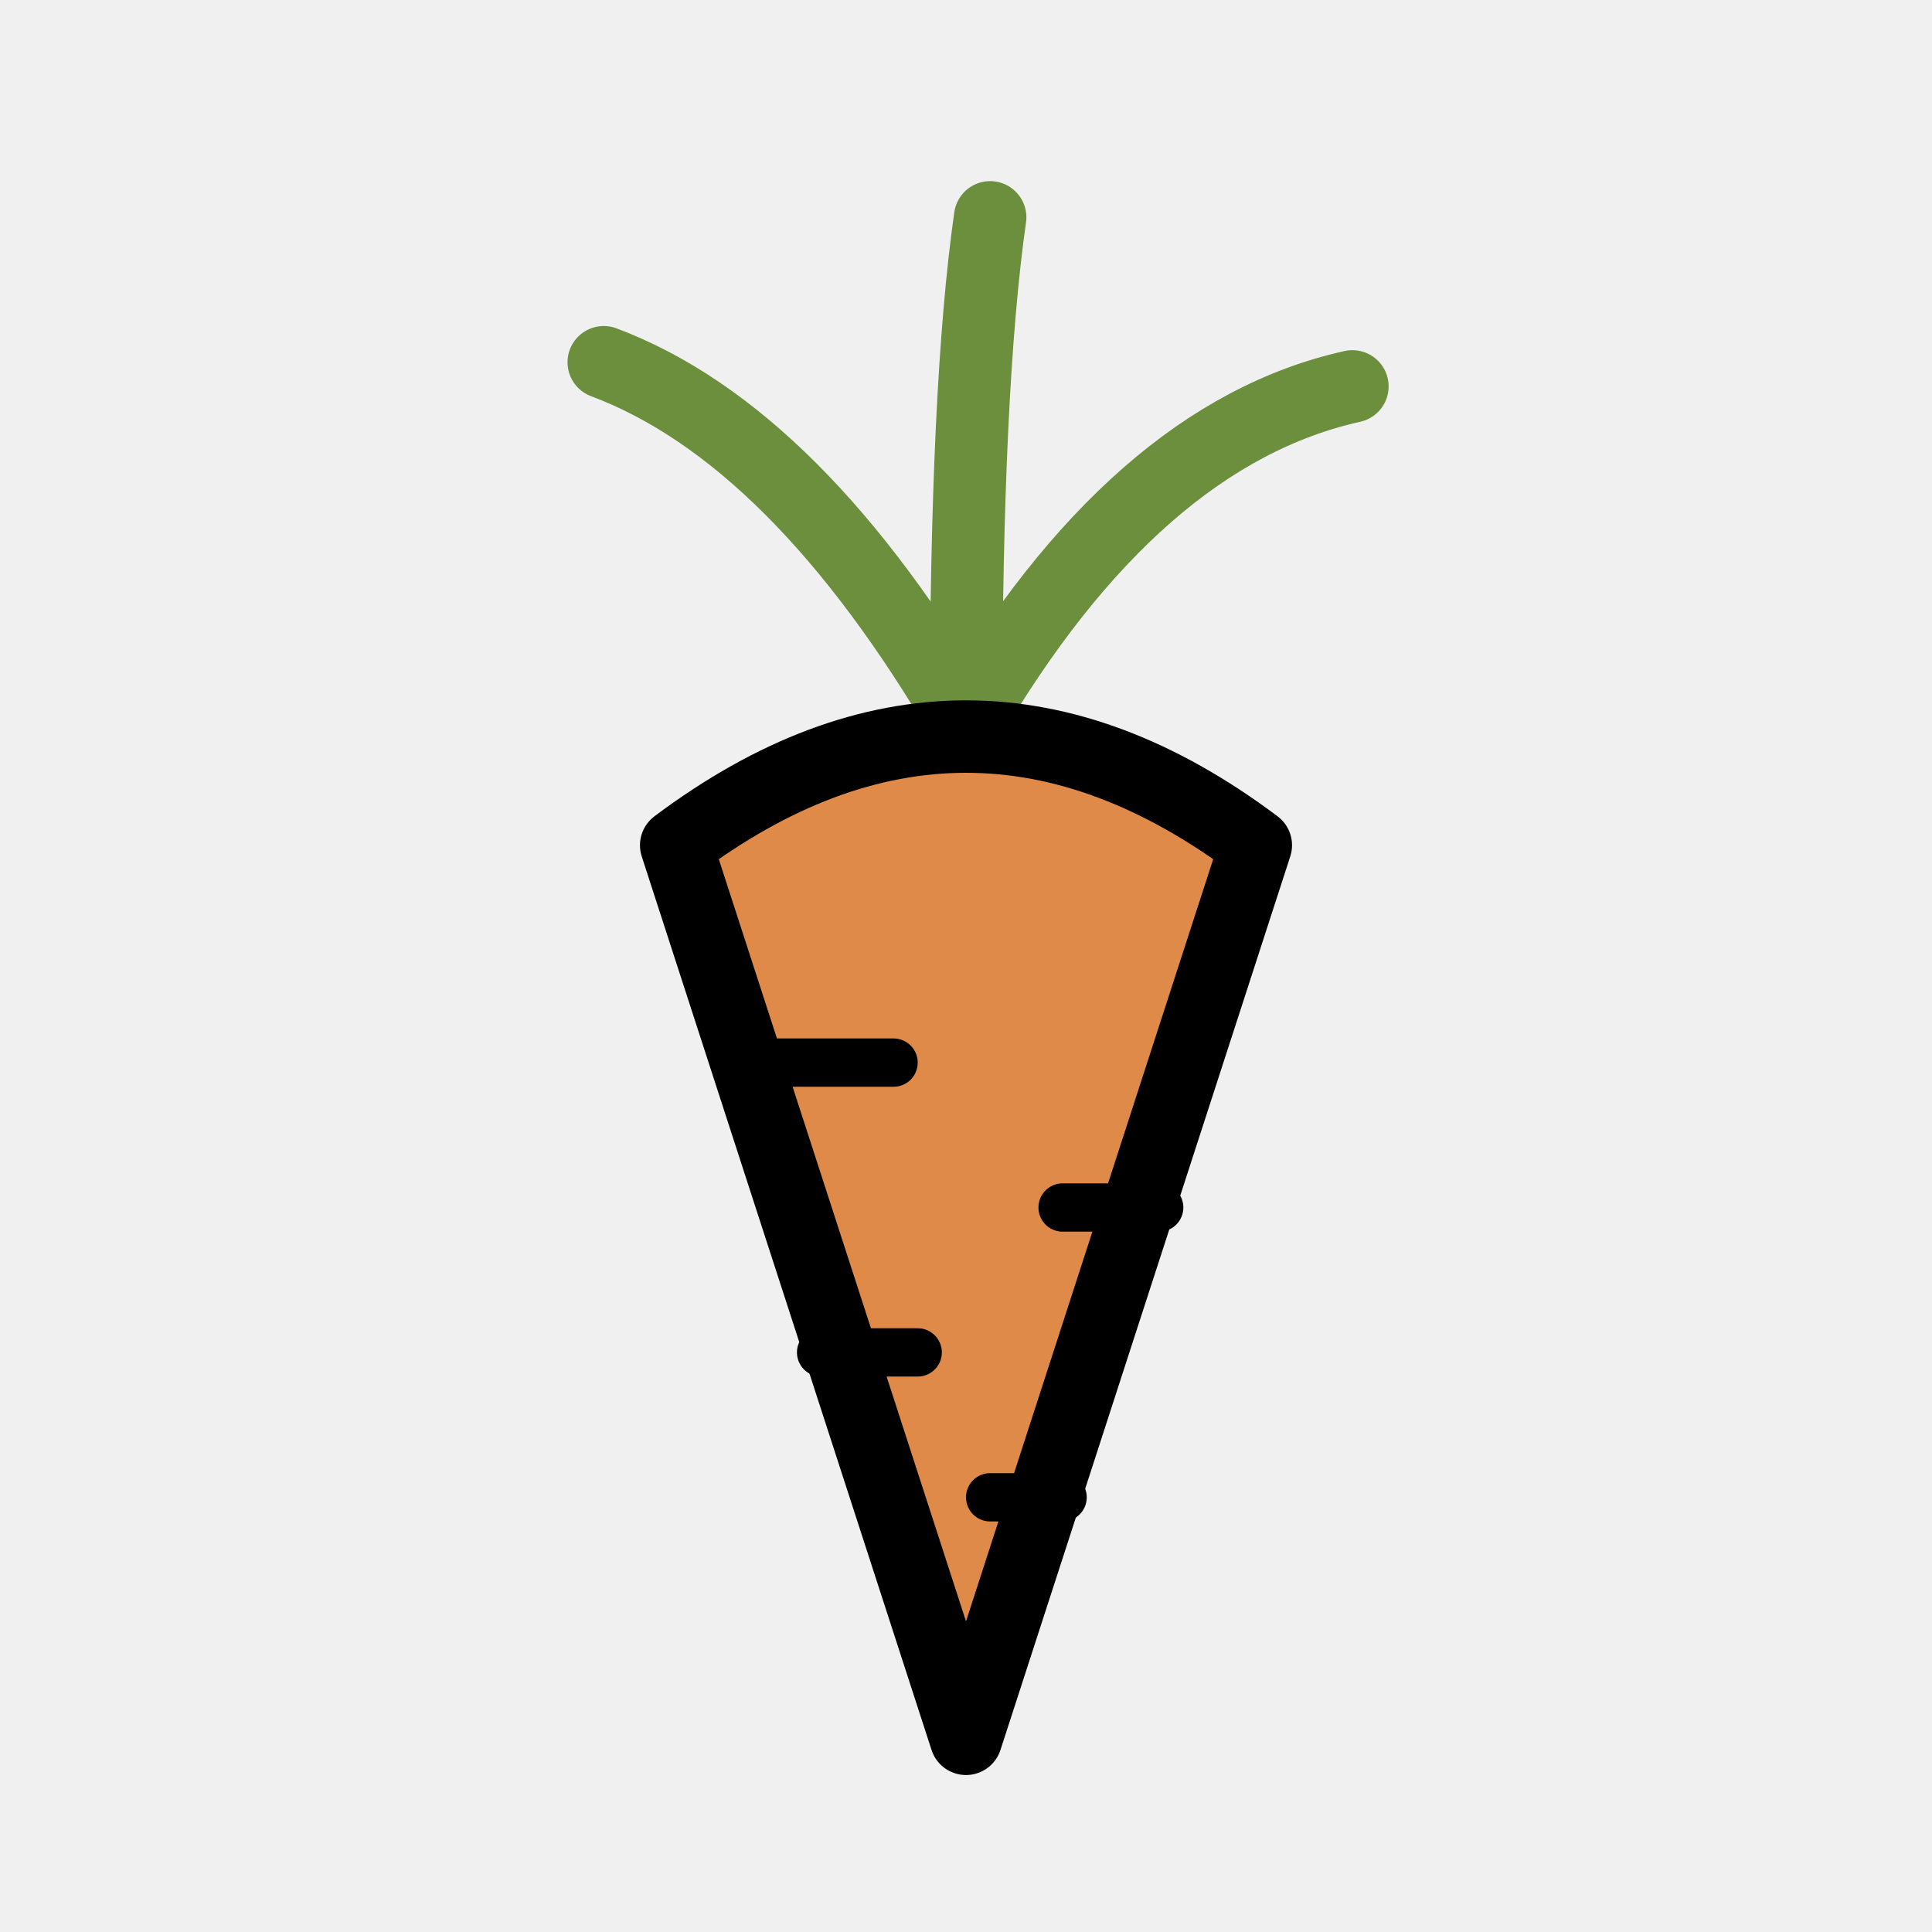
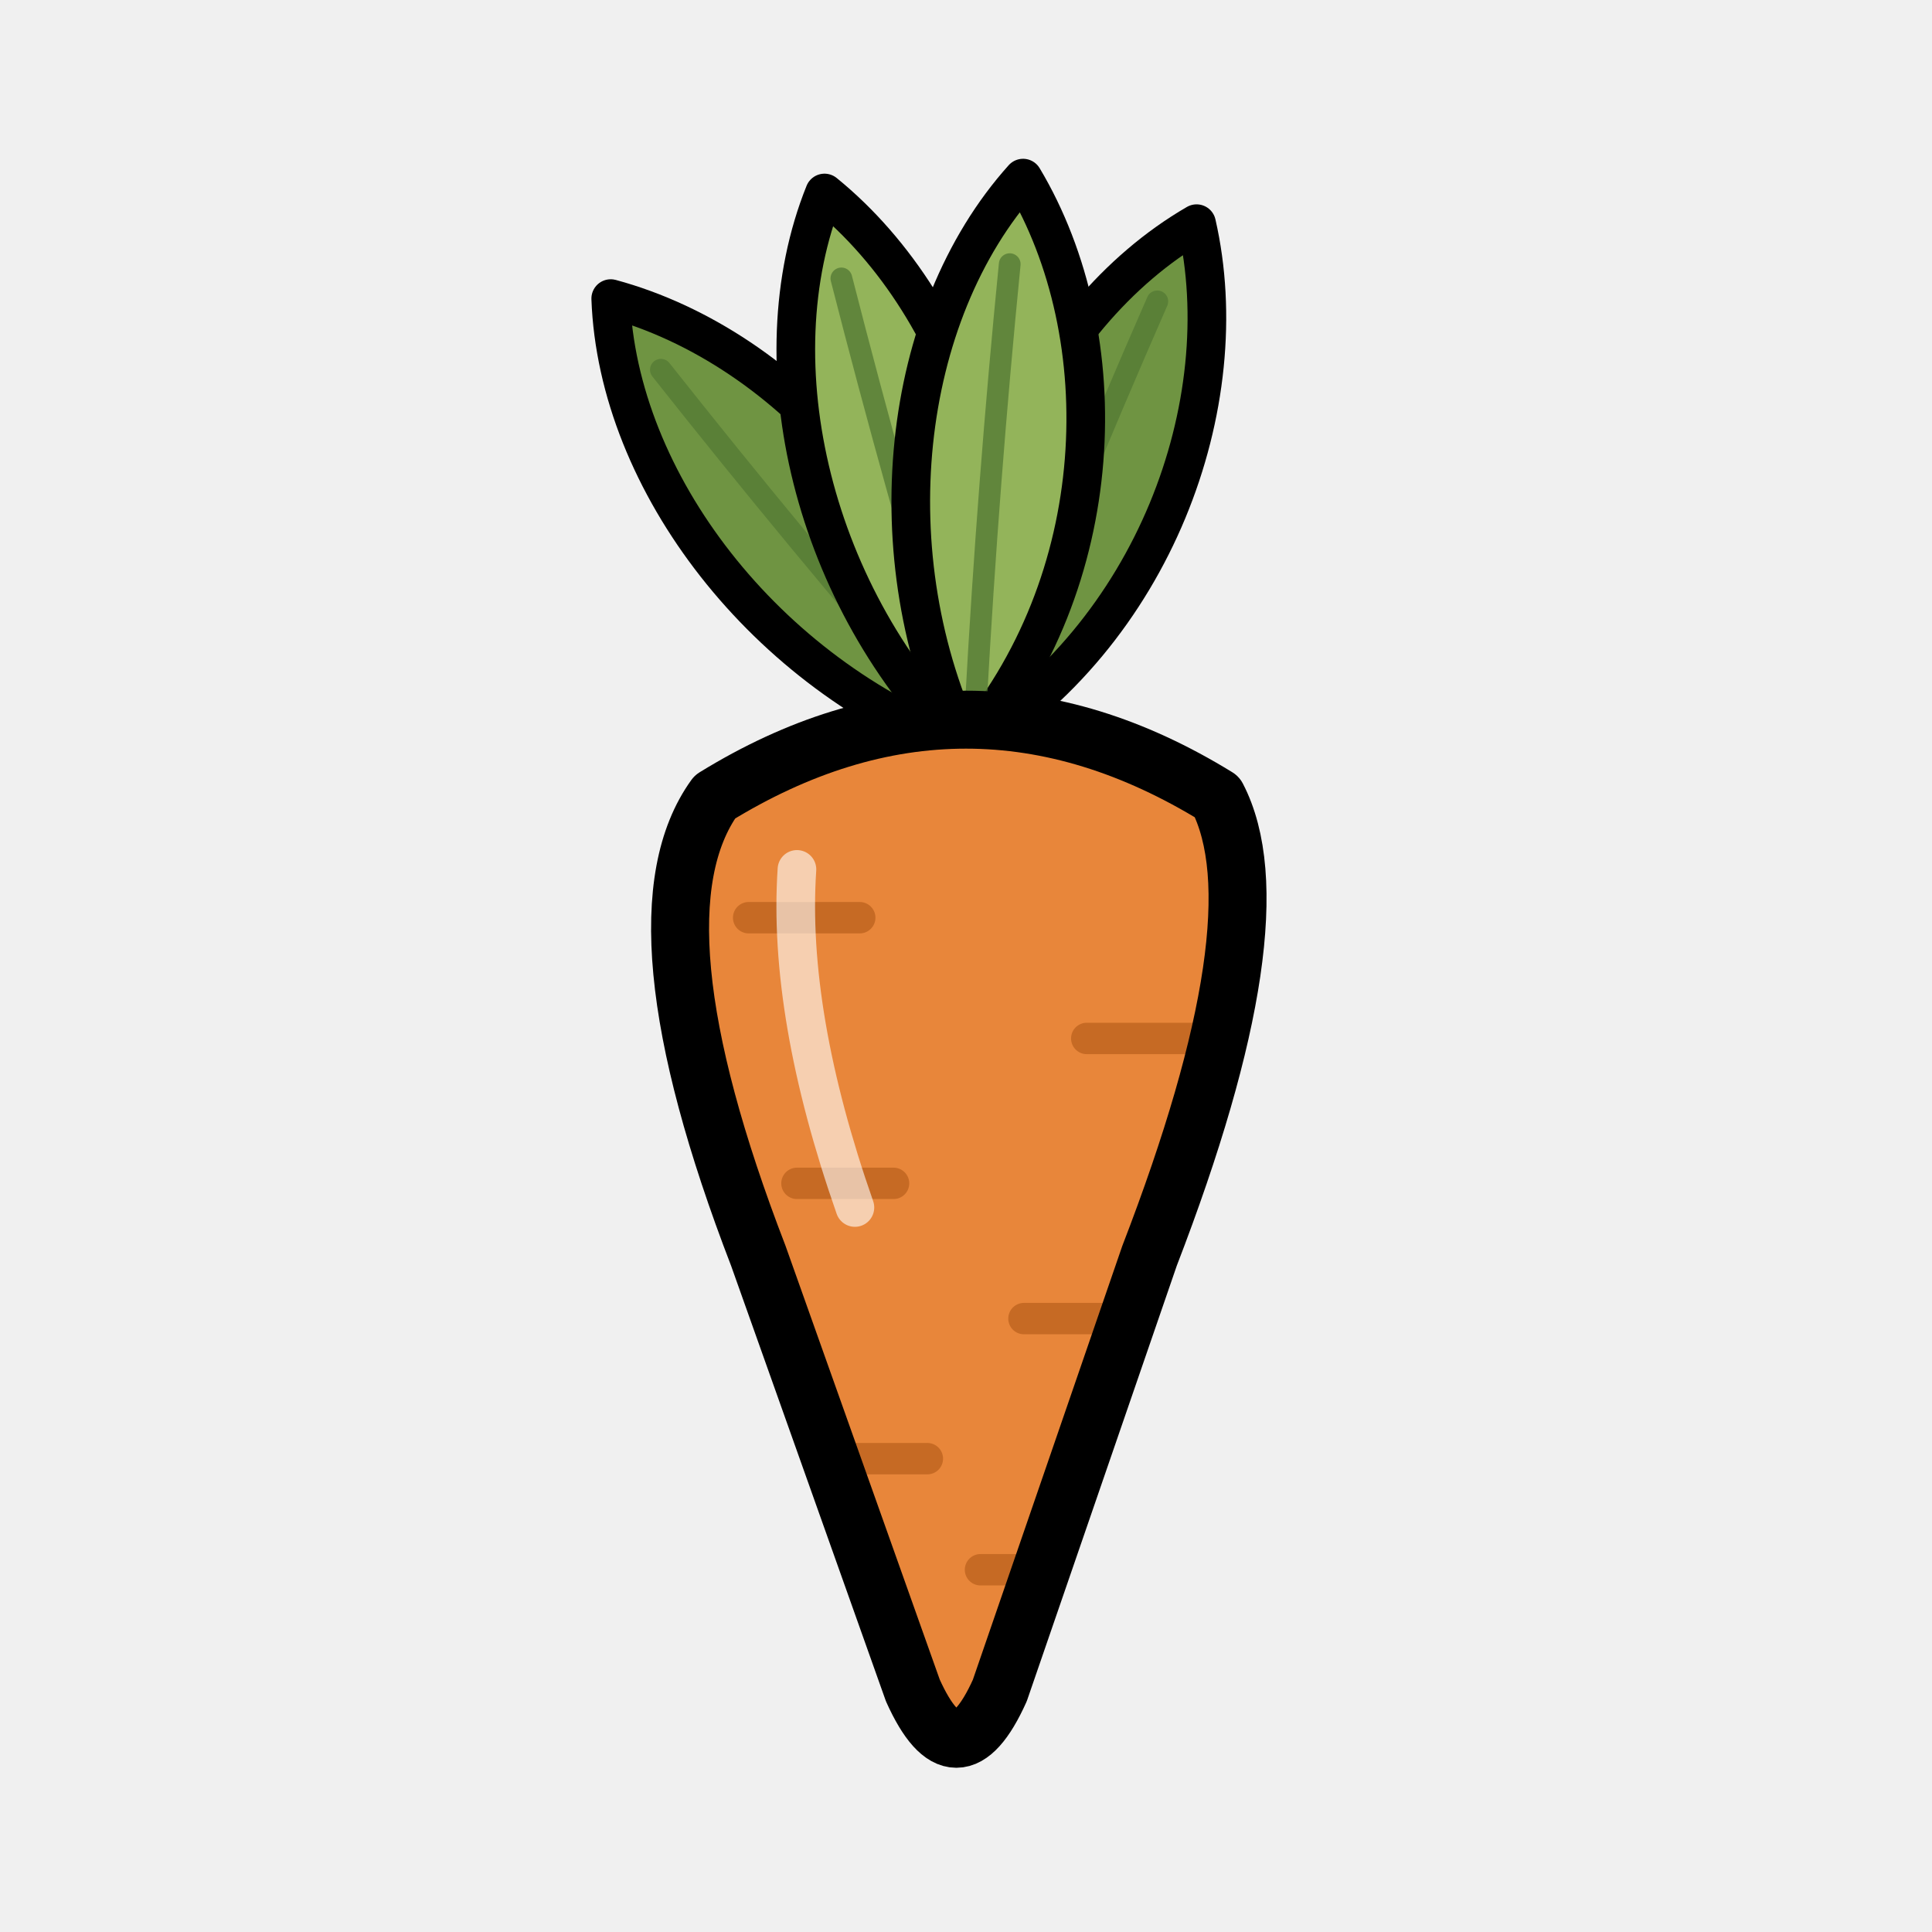
- <svg xmlns="http://www.w3.org/2000/svg" viewBox="0 0 80 80" role="img" aria-label="Carrot / 胡萝卜">
-   <style>.pastoral-sway{animation:pastoral-sway 3.6s ease-in-out infinite;transform-box:fill-box;transform-origin:50% 100%}@keyframes pastoral-sway{0%,100%{transform:rotate(-4deg)}50%{transform:rotate(4deg)}}@media (prefers-reduced-motion:reduce){.pastoral-float,.pastoral-sway,.pastoral-spin,.pastoral-pulse,.pastoral-pop,.pastoral-drip{animation:none!important}}</style>
-   <g class="pastoral-sway">
-     <g fill="none" stroke="#6B8F3C" stroke-width="3" stroke-linecap="round" stroke-linejoin="round">
-       <path d="M40 30 Q33 18 25 15" />
-       <path d="M40 30 Q40 16 41 9" />
-       <path d="M40 30 Q47 18 56 16" />
+ <svg xmlns="http://www.w3.org/2000/svg" id="pastoral-carrot-root" viewBox="0 0 80 80" role="img" aria-label="Carrot / 胡萝卜" stroke-linecap="round" stroke-linejoin="round">
+   <style>#pastoral-carrot-root,#pastoral-carrot-root g{animation-play-state:inherit}.pastoral-carrot-motion{animation:pastoral-carrot-sway 3.6s ease-in-out infinite;animation-play-state:inherit;transform-box:view-box;transform-origin:39px 72px}@keyframes pastoral-carrot-sway{0%,100%{transform:rotate(-4deg)}50%{transform:rotate(4deg)}}@media (prefers-reduced-motion:reduce){.pastoral-carrot-motion{animation:none!important;transform:none!important}}</style>
+   <defs>
+     <path id="pastoral-carrot-1" d="M29.6 33 Q40 26.6 50.4 33 Q53 38 47.6 52 L41.4 70 Q39.6 74 37.8 70 L31.4 52 Q26 38 29.6 33Z" />
+     <clipPath id="pastoral-carrot-1c">
+       <use href="#pastoral-carrot-1" />
+     </clipPath>
+   </defs>
+   <g class="pastoral-carrot-motion">
+     <g transform="rotate(-32 40 31)">
+       <path d="M40 31 C34.6 24 33.6 14 37.4 7.4 C42.6 13 44.4 23 40 31Z" fill="#6F9442" stroke="currentColor" stroke-width="1.6" />
+       <path d="M40 29 Q38.6 20 37.6 11" fill="none" stroke="#557A35" stroke-width="0.9" opacity="0.8" />
    </g>
-     <path d="M40 72 L28 35 Q40 26 52 35Z" fill="#E08A4A" stroke="currentColor" stroke-width="3" stroke-linecap="round" stroke-linejoin="round" />
-     <g fill="none" stroke="currentColor" stroke-width="2" stroke-linecap="round" stroke-linejoin="round">
-       <path d="M32 44 H37 M44 50 H48 M34 56 H38 M41 62 H44" />
+     <g transform="rotate(30 40 31)">
+       <path d="M40 31 C34.6 24 33.6 14 37.4 7.4 C42.6 13 44.4 23 40 31Z" fill="#6F9442" stroke="currentColor" stroke-width="1.6" />
+       <path d="M40 29 Q38.6 20 37.6 11" fill="none" stroke="#557A35" stroke-width="0.9" opacity="0.8" />
    </g>
+     <g transform="rotate(-8 40 31)">
+       <path d="M40 31 C34.6 24 33.6 14 37.4 7.4 C42.6 13 44.4 23 40 31Z" fill="#93B45A" stroke="currentColor" stroke-width="1.6" />
+       <path d="M40 29 Q38.6 20 37.6 11" fill="none" stroke="#557A35" stroke-width="0.9" opacity="0.8" />
+     </g>
+     <g transform="rotate(12 40 31)">
+       <path d="M40 31 C34.6 24 33.6 14 37.4 7.4 C42.6 13 44.4 23 40 31Z" fill="#93B45A" stroke="currentColor" stroke-width="1.6" />
+       <path d="M40 29 Q38.6 20 37.6 11" fill="none" stroke="#557A35" stroke-width="0.9" opacity="0.8" />
+     </g>
+     <use href="#pastoral-carrot-1" fill="#E8863A" />
+     <g clip-path="url(#pastoral-carrot-1c)">
+       <path d="M44 26 Q56 36 49 52 L42 74 H60 V26Z" fill="#C66A24" opacity="0.8" />
+       <path d="M31 38 H35.6 M45 43 H49.4 M33 49 H37 M42.4 54.6 H46 M35.4 60.4 H38.4 M40.6 65 H42.4" fill="none" stroke="#C66A24" stroke-width="1.3" />
+       <path d="M33 36 Q32.6 42 35.4 50" fill="none" stroke="#FFFFFF" stroke-width="1.6" opacity="0.6" />
+     </g>
+     <use href="#pastoral-carrot-1" fill="none" stroke="currentColor" stroke-width="2.4" />
  </g>
</svg>
